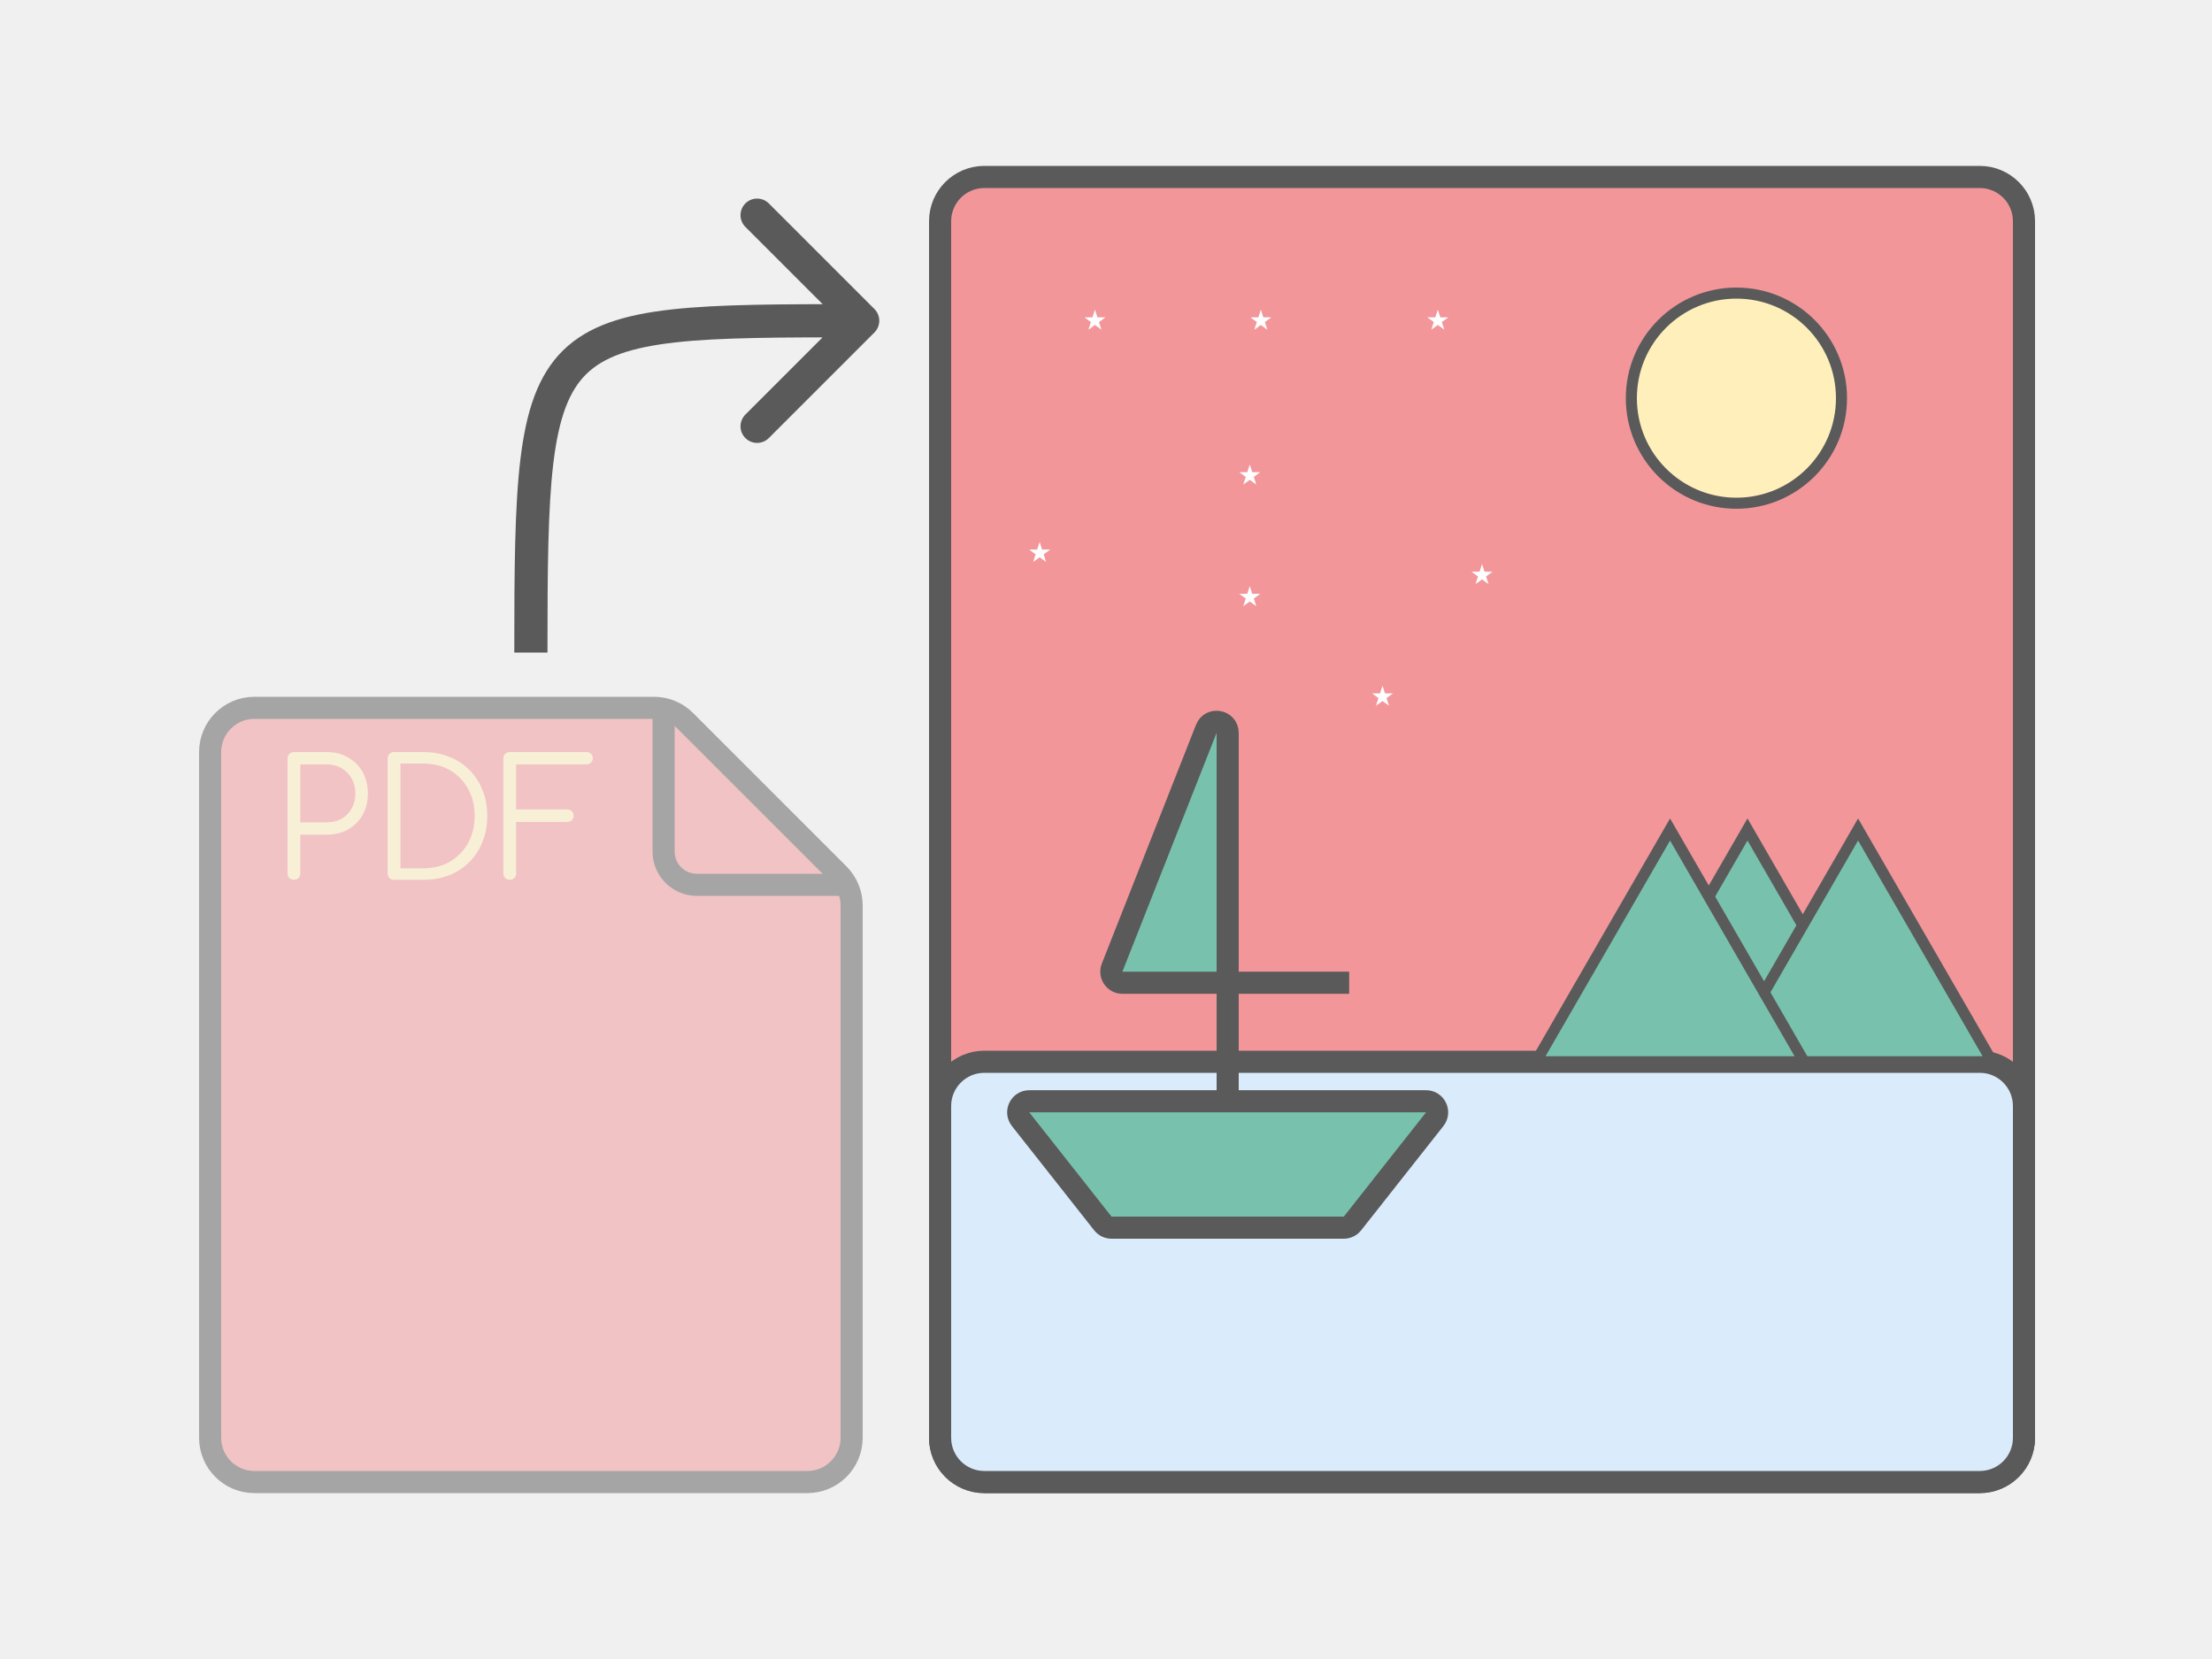
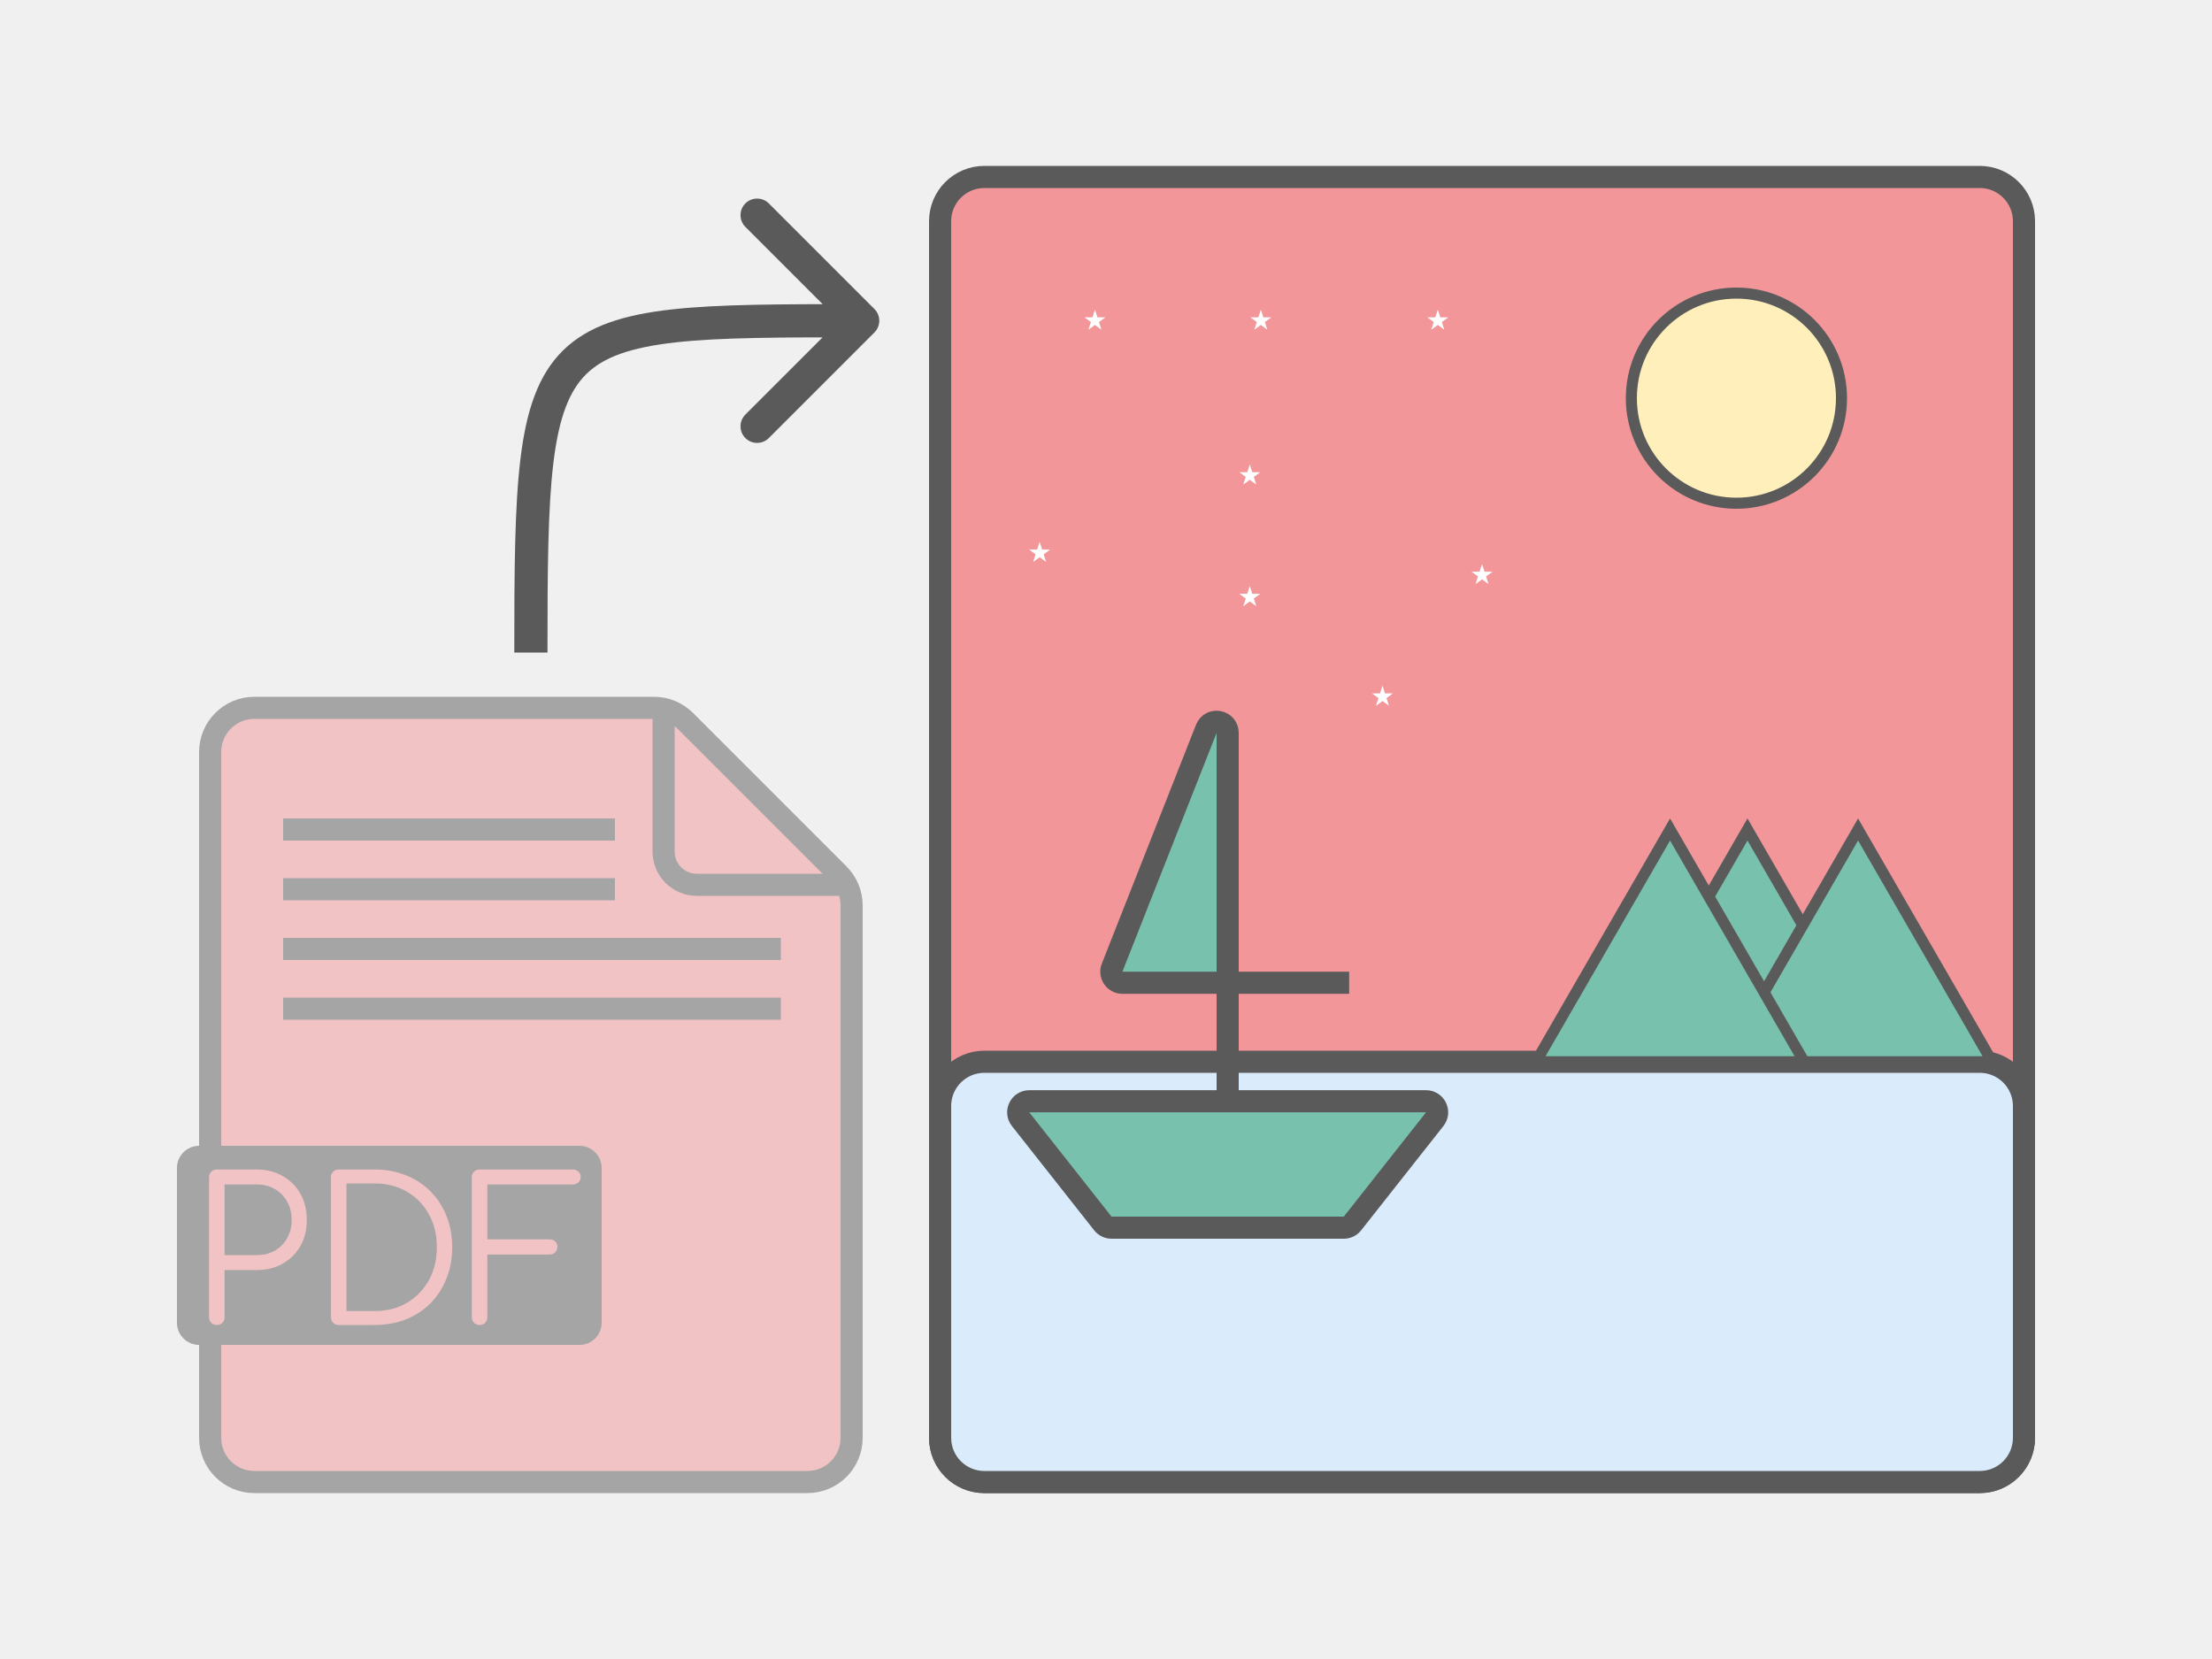
<svg xmlns="http://www.w3.org/2000/svg" xmlns:xlink="http://www.w3.org/1999/xlink" width="200" height="150" viewBox="0 0 200 150" fill="none">
  <g id="in_image">
    <g id="smallpdf" opacity="0.5">
      <path id="Rectangle 10" d="M73 134H23C20.791 134 19 132.209 19 130V68C19 65.791 20.791 64 23 64H59.129C60.19 64 61.207 64.421 61.957 65.172L75.828 79.043C76.579 79.793 77 80.81 77 81.871V105V130C77 132.209 75.209 134 73 134Z" fill="#F3969A" stroke="#5A5A5A" stroke-width="2" />
      <path id="Vector 33" d="M60 64V77C60 78.657 61.343 80 63 80H76" stroke="#5A5A5A" stroke-width="2" />
+       <rect id="Rectangle 15" x="16" y="103.6" width="38.4" height="18" rx="2" fill="#5A5A5A" />
      <g id="PDF">
-         <path d="M26.577 79.547C26.409 79.547 26.271 79.492 26.163 79.384C26.054 79.275 26 79.138 26 78.97V68.577C26 68.409 26.054 68.271 26.163 68.163C26.271 68.054 26.409 68 26.577 68H29.534C30.263 68 30.908 68.163 31.47 68.488C32.032 68.803 32.471 69.242 32.786 69.804C33.101 70.365 33.259 71.016 33.259 71.755C33.259 72.475 33.101 73.115 32.786 73.677C32.471 74.229 32.032 74.668 31.47 74.993C30.908 75.308 30.263 75.466 29.534 75.466H27.153V78.97C27.153 79.138 27.099 79.275 26.991 79.384C26.882 79.492 26.744 79.547 26.577 79.547ZM27.153 74.357H29.534C30.036 74.357 30.485 74.249 30.879 74.032C31.273 73.805 31.579 73.495 31.796 73.101C32.022 72.706 32.136 72.258 32.136 71.755C32.136 71.233 32.022 70.775 31.796 70.38C31.579 69.986 31.273 69.676 30.879 69.449C30.485 69.222 30.036 69.109 29.534 69.109H27.153V74.357Z" fill="#FFF0BB" />
-         <path d="M35.629 79.547C35.462 79.547 35.324 79.492 35.215 79.384C35.107 79.275 35.053 79.138 35.053 78.97V68.577C35.053 68.409 35.107 68.271 35.215 68.163C35.324 68.054 35.462 68 35.629 68H38.29C39.138 68 39.912 68.143 40.611 68.429C41.321 68.705 41.932 69.104 42.445 69.626C42.957 70.139 43.352 70.745 43.627 71.445C43.913 72.145 44.056 72.918 44.056 73.766C44.056 74.614 43.913 75.392 43.627 76.102C43.352 76.802 42.957 77.413 42.445 77.935C41.932 78.448 41.321 78.847 40.611 79.133C39.912 79.409 39.138 79.547 38.29 79.547H35.629ZM36.206 78.512H38.29C39.197 78.512 39.995 78.31 40.685 77.906C41.385 77.492 41.932 76.93 42.327 76.22C42.721 75.501 42.918 74.683 42.918 73.766C42.918 72.849 42.721 72.036 42.327 71.326C41.932 70.607 41.385 70.045 40.685 69.641C39.995 69.237 39.197 69.035 38.29 69.035H36.206V78.512Z" fill="#FFF0BB" />
-         <path d="M46.09 79.547C45.932 79.547 45.794 79.492 45.676 79.384C45.567 79.266 45.513 79.128 45.513 78.97V68.577C45.513 68.409 45.567 68.271 45.676 68.163C45.784 68.054 45.922 68 46.09 68H53.023C53.191 68 53.329 68.054 53.437 68.163C53.546 68.261 53.6 68.394 53.6 68.562C53.6 68.71 53.546 68.838 53.437 68.946C53.329 69.055 53.191 69.109 53.023 69.109H46.666V73.189H51.294C51.461 73.189 51.599 73.243 51.708 73.352C51.816 73.46 51.87 73.593 51.87 73.751C51.87 73.909 51.816 74.042 51.708 74.15C51.599 74.259 51.461 74.313 51.294 74.313H46.666V78.97C46.666 79.128 46.612 79.266 46.504 79.384C46.395 79.492 46.257 79.547 46.09 79.547Z" fill="#FFF0BB" />
+         <path d="M19.605 119.8C19.401 119.8 19.233 119.734 19.101 119.602C18.968 119.47 18.902 119.302 18.902 119.098V106.444C18.902 106.24 18.968 106.072 19.101 105.94C19.233 105.808 19.401 105.742 19.605 105.742H23.204C24.093 105.742 24.878 105.94 25.562 106.336C26.247 106.72 26.78 107.254 27.165 107.938C27.549 108.622 27.741 109.414 27.741 110.314C27.741 111.19 27.549 111.97 27.165 112.654C26.78 113.326 26.247 113.86 25.562 114.256C24.878 114.64 24.093 114.832 23.204 114.832H20.306V119.098C20.306 119.302 20.241 119.47 20.108 119.602C19.977 119.734 19.808 119.8 19.605 119.8ZM20.306 113.482H23.204C23.817 113.482 24.363 113.35 24.843 113.086C25.323 112.81 25.695 112.432 25.959 111.952C26.235 111.472 26.372 110.926 26.372 110.314C26.372 109.678 26.235 109.12 25.959 108.64C25.695 108.16 25.323 107.782 24.843 107.506C24.363 107.23 23.817 107.092 23.204 107.092H20.306V113.482Z" fill="#F3969A" />
+         <path d="M30.626 119.8C30.422 119.8 30.254 119.734 30.122 119.602C29.99 119.47 29.924 119.302 29.924 119.098V106.444C29.924 106.24 29.99 106.072 30.122 105.94C30.254 105.808 30.422 105.742 30.626 105.742H33.866C34.898 105.742 35.84 105.916 36.692 106.264C37.556 106.6 38.3 107.086 38.924 107.722C39.548 108.346 40.028 109.084 40.364 109.936C40.712 110.788 40.886 111.73 40.886 112.762C40.886 113.794 40.712 114.742 40.364 115.606C40.028 116.458 39.548 117.202 38.924 117.838C38.3 118.462 37.556 118.948 36.692 119.296C35.84 119.632 34.898 119.8 33.866 119.8H30.626ZM31.328 118.54H33.866C34.97 118.54 35.942 118.294 36.782 117.802C37.634 117.298 38.3 116.614 38.78 115.75C39.26 114.874 39.5 113.878 39.5 112.762C39.5 111.646 39.26 110.656 38.78 109.792C38.3 108.916 37.634 108.232 36.782 107.74C35.942 107.248 34.97 107.002 33.866 107.002H31.328V118.54Z" fill="#F3969A" />
+         <path d="M43.361 119.8C43.169 119.8 43.002 119.734 42.858 119.602C42.725 119.458 42.66 119.29 42.66 119.098V106.444C42.66 106.24 42.725 106.072 42.858 105.94C42.989 105.808 43.157 105.742 43.361 105.742H51.803C52.008 105.742 52.175 105.808 52.307 105.94C52.44 106.06 52.505 106.222 52.505 106.426C52.505 106.606 52.44 106.762 52.307 106.894C52.175 107.026 52.008 107.092 51.803 107.092H44.063V112.06H49.697C49.901 112.06 50.069 112.126 50.202 112.258C50.334 112.39 50.4 112.552 50.4 112.744C50.4 112.936 50.334 113.098 50.202 113.23C50.069 113.362 49.901 113.428 49.697 113.428H44.063V119.098C44.063 119.29 43.998 119.458 43.865 119.602C43.733 119.734 43.566 119.8 43.361 119.8Z" fill="#F3969A" />
      </g>
+       <line id="Line 6" x1="25.6" y1="91.2" x2="70.6" y2="91.2" stroke="#5A5A5A" stroke-width="2" />
+       <line id="Line 6_2" x1="25.6" y1="75" x2="55.6" y2="75" stroke="#5A5A5A" stroke-width="2" />
+       <line id="Line 7" x1="25.6" y1="80.4" x2="55.6" y2="80.4" stroke="#5A5A5A" stroke-width="2" />
+       <line id="Line 8" x1="25.6" y1="85.8" x2="70.6" y2="85.8" stroke="#5A5A5A" stroke-width="2" />
    </g>
    <path id="Arrow 1" d="M79.061 30.061C79.646 29.475 79.646 28.525 79.061 27.939L69.515 18.393C68.929 17.808 67.979 17.808 67.393 18.393C66.808 18.979 66.808 19.929 67.393 20.515L75.879 29L67.393 37.485C66.808 38.071 66.808 39.021 67.393 39.607C67.979 40.192 68.929 40.192 69.515 39.607L79.061 30.061ZM49.5 59C49.5 51.47 49.538 45.946 50.037 41.837C50.538 37.721 51.473 35.332 53.013 33.821C54.556 32.306 56.964 31.418 61.062 30.959C65.151 30.502 70.605 30.5 78 30.5V27.5C70.678 27.5 65.024 27.498 60.728 27.978C56.441 28.457 53.19 29.444 50.912 31.68C48.631 33.918 47.585 37.154 47.059 41.475C46.533 45.804 46.5 51.53 46.5 59H49.5Z" fill="#5A5A5A" />
    <g id="image">
      <path id="Rectangle 2" d="M179 134H89C86.791 134 85 132.209 85 130V20C85 17.791 86.791 16 89 16H179C181.209 16 183 17.791 183 20V130C183 132.209 181.209 134 179 134Z" fill="#F3969A" stroke="#5A5A5A" stroke-width="2" />
      <path id="Rectangle 2_2" d="M179 134H89C86.791 134 85 132.209 85 130V100C85 97.791 86.791 96 89 96H137.5H179C181.209 96 183 97.791 183 100V130C183 132.209 181.209 134 179 134Z" fill="#DAECFC" stroke="#5A5A5A" stroke-width="2" />
      <circle id="Ellipse 18" cx="157" cy="36" r="9.5" fill="#FFF0BB" stroke="#5A5A5A" />
      <path id="Polygon 7" d="M145.876 96L158 75L170.124 96H145.876Z" fill="#78C2AD" stroke="#5A5A5A" />
      <path id="Polygon 8" d="M155.876 96L168 75L180.124 96H155.876Z" fill="#78C2AD" stroke="#5A5A5A" />
      <path id="Polygon 9" d="M138.876 96L151 75L163.124 96H138.876Z" fill="#78C2AD" stroke="#5A5A5A" />
      <path id="Star 1" d="M113 42L113.224 42.691H113.951L113.363 43.118L113.588 43.809L113 43.382L112.412 43.809L112.637 43.118L112.049 42.691H112.775L113 42Z" fill="white" />
      <path id="Star 2" d="M94 49L94.225 49.691H94.951L94.363 50.118L94.588 50.809L94 50.382L93.412 50.809L93.637 50.118L93.049 49.691H93.775L94 49Z" fill="white" />
      <path id="Star 4" d="M99 28L99.225 28.691H99.951L99.363 29.118L99.588 29.809L99 29.382L98.412 29.809L98.637 29.118L98.049 28.691H98.775L99 28Z" fill="white" />
      <path id="Star 5" d="M130 28L130.225 28.691H130.951L130.363 29.118L130.588 29.809L130 29.382L129.412 29.809L129.637 29.118L129.049 28.691H129.775L130 28Z" fill="white" />
      <path id="Star 6" d="M114 28L114.225 28.691H114.951L114.363 29.118L114.588 29.809L114 29.382L113.412 29.809L113.637 29.118L113.049 28.691H113.776L114 28Z" fill="white" />
      <path id="Star 12" d="M113 53L113.224 53.691H113.951L113.363 54.118L113.588 54.809L113 54.382L112.412 54.809L112.637 54.118L112.049 53.691H112.775L113 53Z" fill="white" />
      <path id="Star 13" d="M134 51L134.225 51.691H134.951L134.363 52.118L134.588 52.809L134 52.382L133.412 52.809L133.637 52.118L133.049 51.691H133.776L134 51Z" fill="white" />
      <path id="Star 14" d="M125 62L125.225 62.691H125.951L125.363 63.118L125.588 63.809L125 63.382L124.412 63.809L124.637 63.118L124.049 62.691H124.775L125 62Z" fill="white" />
      <g id="Vector 31">
        <path d="M99.714 110.619L92.277 101.191C91.76 100.535 92.227 99.572 93.062 99.572H111V88.857H101.483C100.778 88.857 100.294 88.147 100.553 87.49L109.07 65.895C109.475 64.868 111 65.158 111 66.262V88.857V99.572H128.938C129.773 99.572 130.24 100.535 129.723 101.191L122.286 110.619C122.097 110.86 121.807 111 121.501 111H100.499C100.193 111 99.903 110.86 99.714 110.619Z" fill="#78C2AD" />
        <path d="M111 99.572H128.938C129.773 99.572 130.24 100.535 129.723 101.191L122.286 110.619C122.097 110.86 121.807 111 121.501 111H100.499C100.193 111 99.903 110.86 99.714 110.619L92.277 101.191C91.76 100.535 92.227 99.572 93.062 99.572H111ZM111 99.572V66.262C111 65.158 109.475 64.868 109.07 65.895L100.553 87.49C100.294 88.147 100.778 88.857 101.483 88.857H121.986" stroke="#5A5A5A" stroke-width="2" />
      </g>
      <g id="Group 14" opacity="0">
        <path id="Vector 32" d="M129 114C124.706 111.5 123.802 108.5 124.033 103" stroke="#5A5A5A" />
        <line id="Line 7" x1="132" y1="117.5" x2="127" y2="117.5" stroke="#5A5A5A" />
        <circle id="Ellipse 19" cx="129.5" cy="115.5" r="1.5" fill="#5A5A5A" />
        <line id="Line 8" x1="129.5" y1="118" x2="129.5" y2="122" stroke="#5A5A5A" />
        <path id="Ellipse 20" d="M132 120.5C132 121.881 130.881 123 129.5 123C128.119 123 127 121.881 127 120.5C127 119.119 128.119 122 129.5 122C130.881 122 132 119.119 132 120.5Z" fill="#5A5A5A" />
      </g>
    </g>
  </g>
  <animateMotion xlink:href="#Vector 31" dur="10s" begin="2s" end="62s" repeatCount="indefinite" fill="freeze" path="M0 0C0 0 36.249 1.693 39.648 5.352C43.046 9.01 20.957 11.468 12.461 9.01C3.965 6.553 0 0 0 0Z" id="swim" />
  <rect>
    <animate xlink:href="#Group 14" attributeType="CSS" attributeName="opacity" begin="swim.end + 1s" from="0" to="1" dur="2s" repeatCount="1" fill="freeze" />
  </rect>
</svg>
